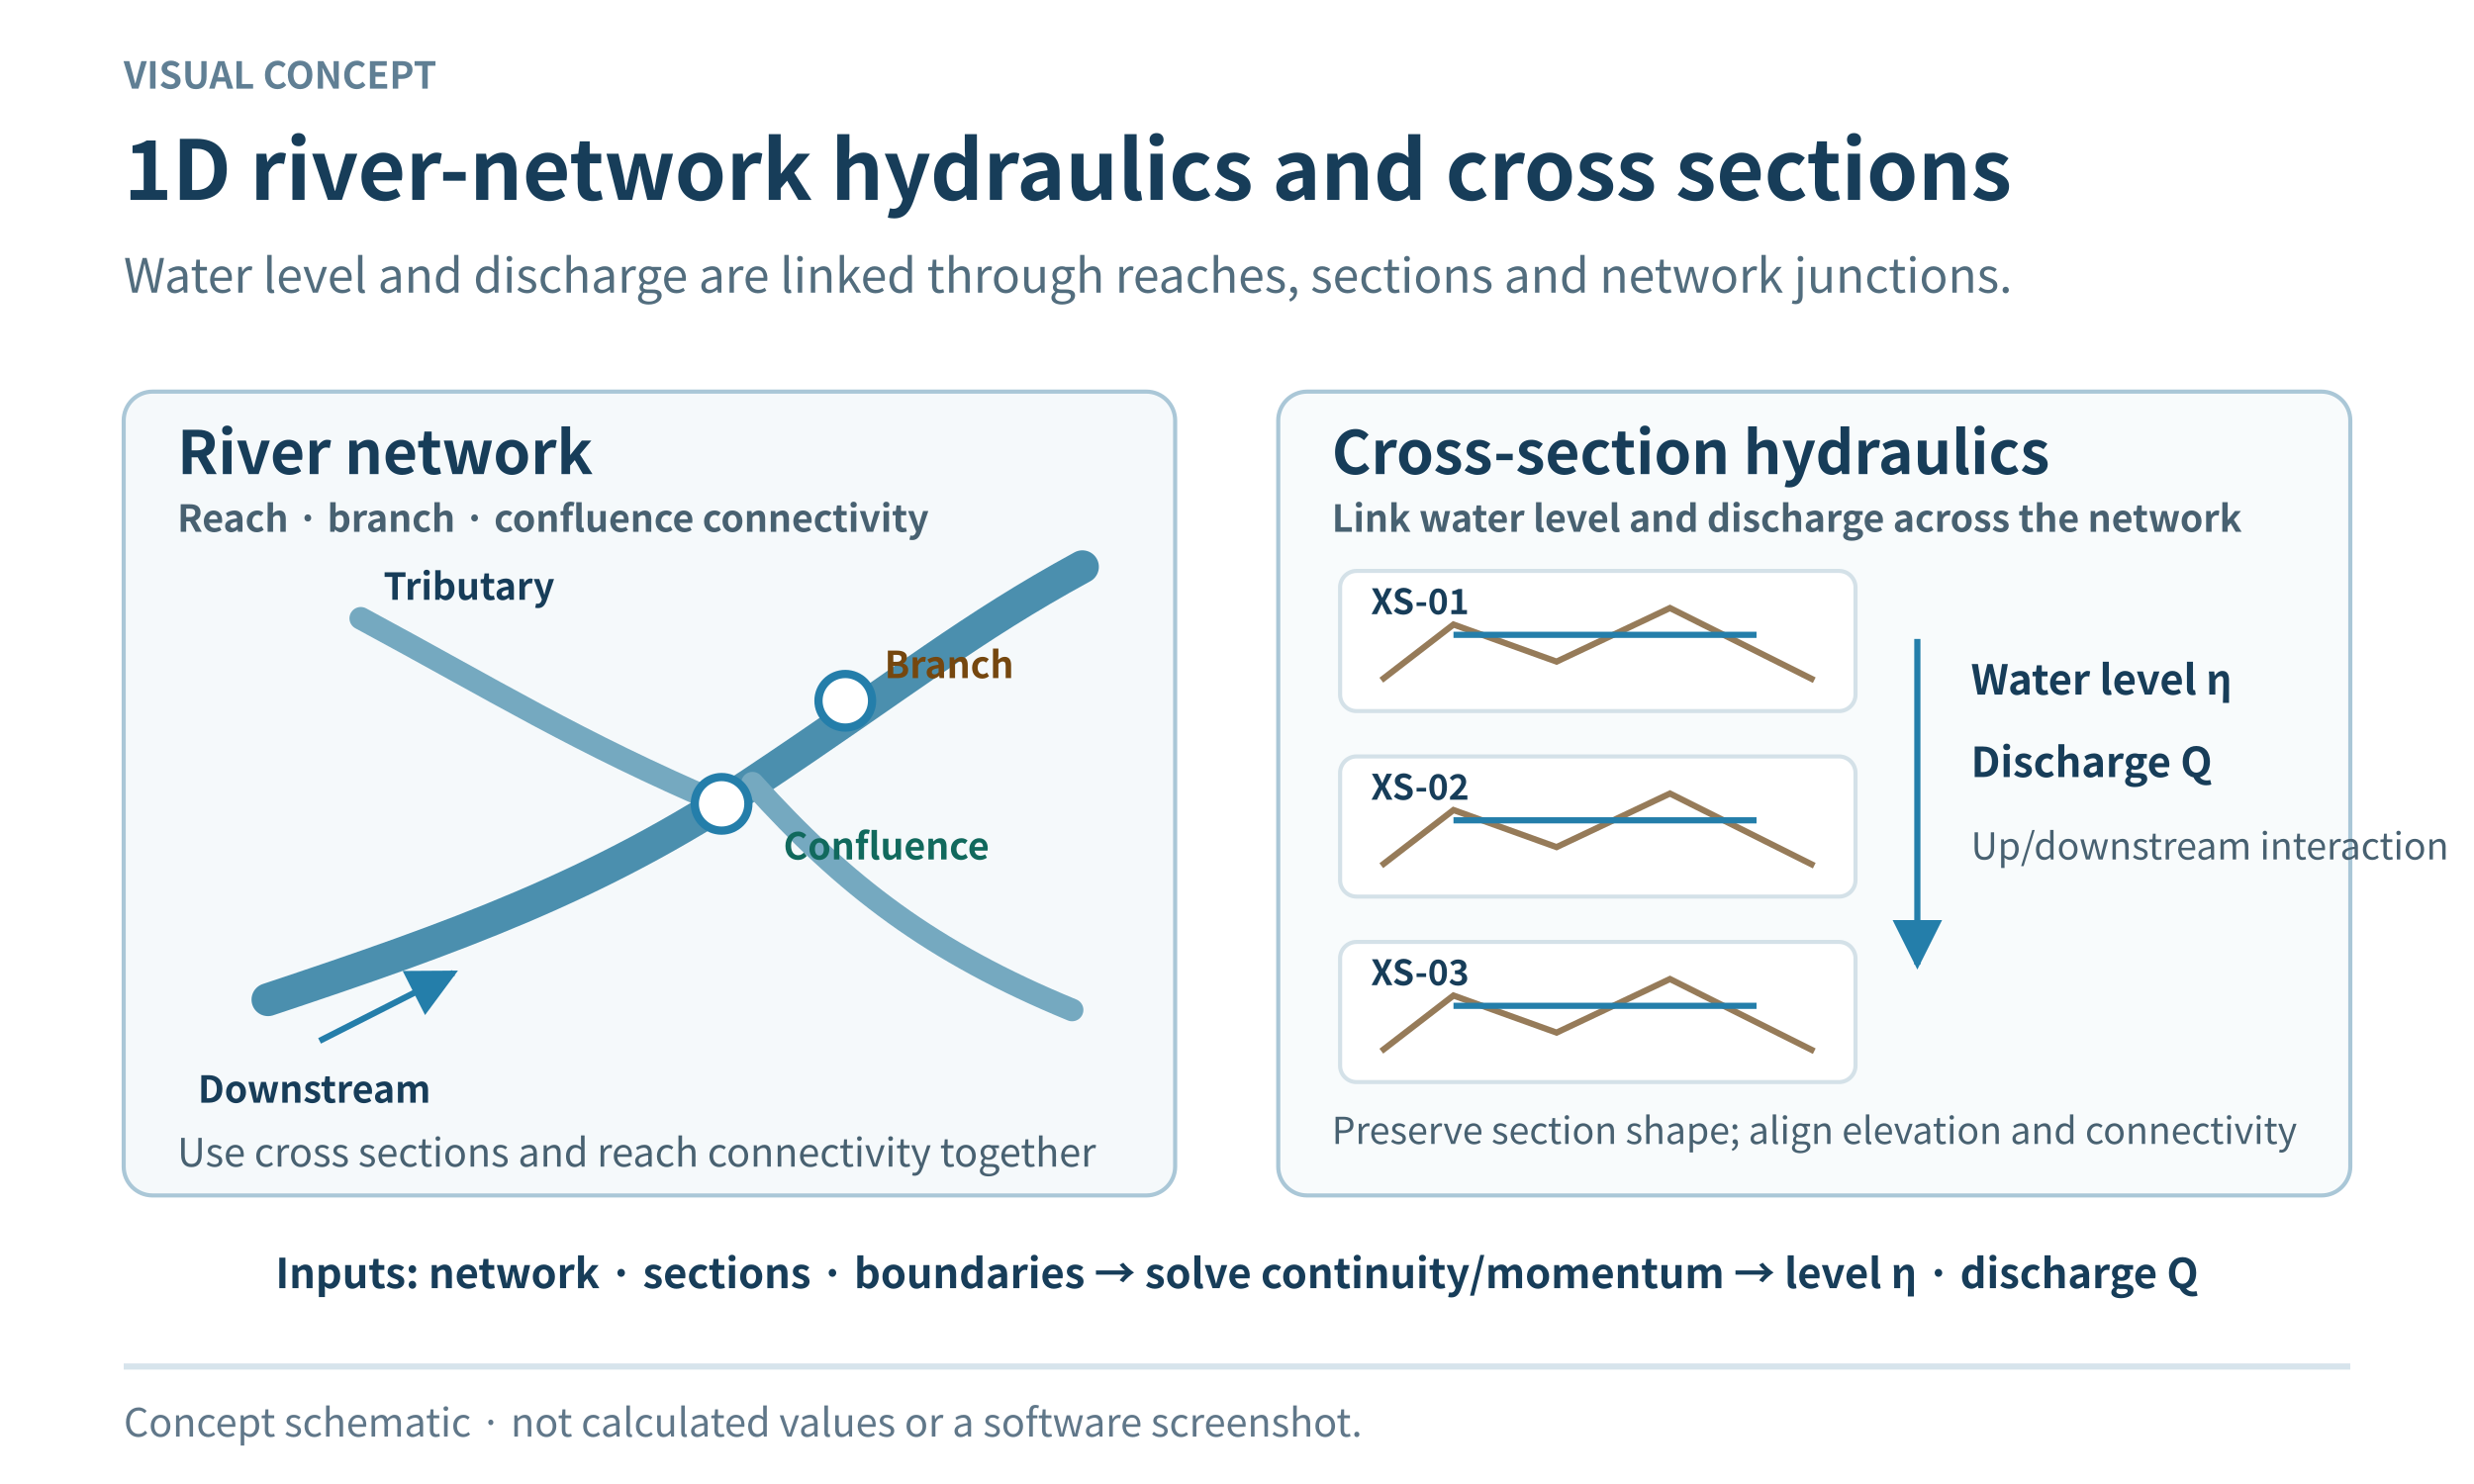
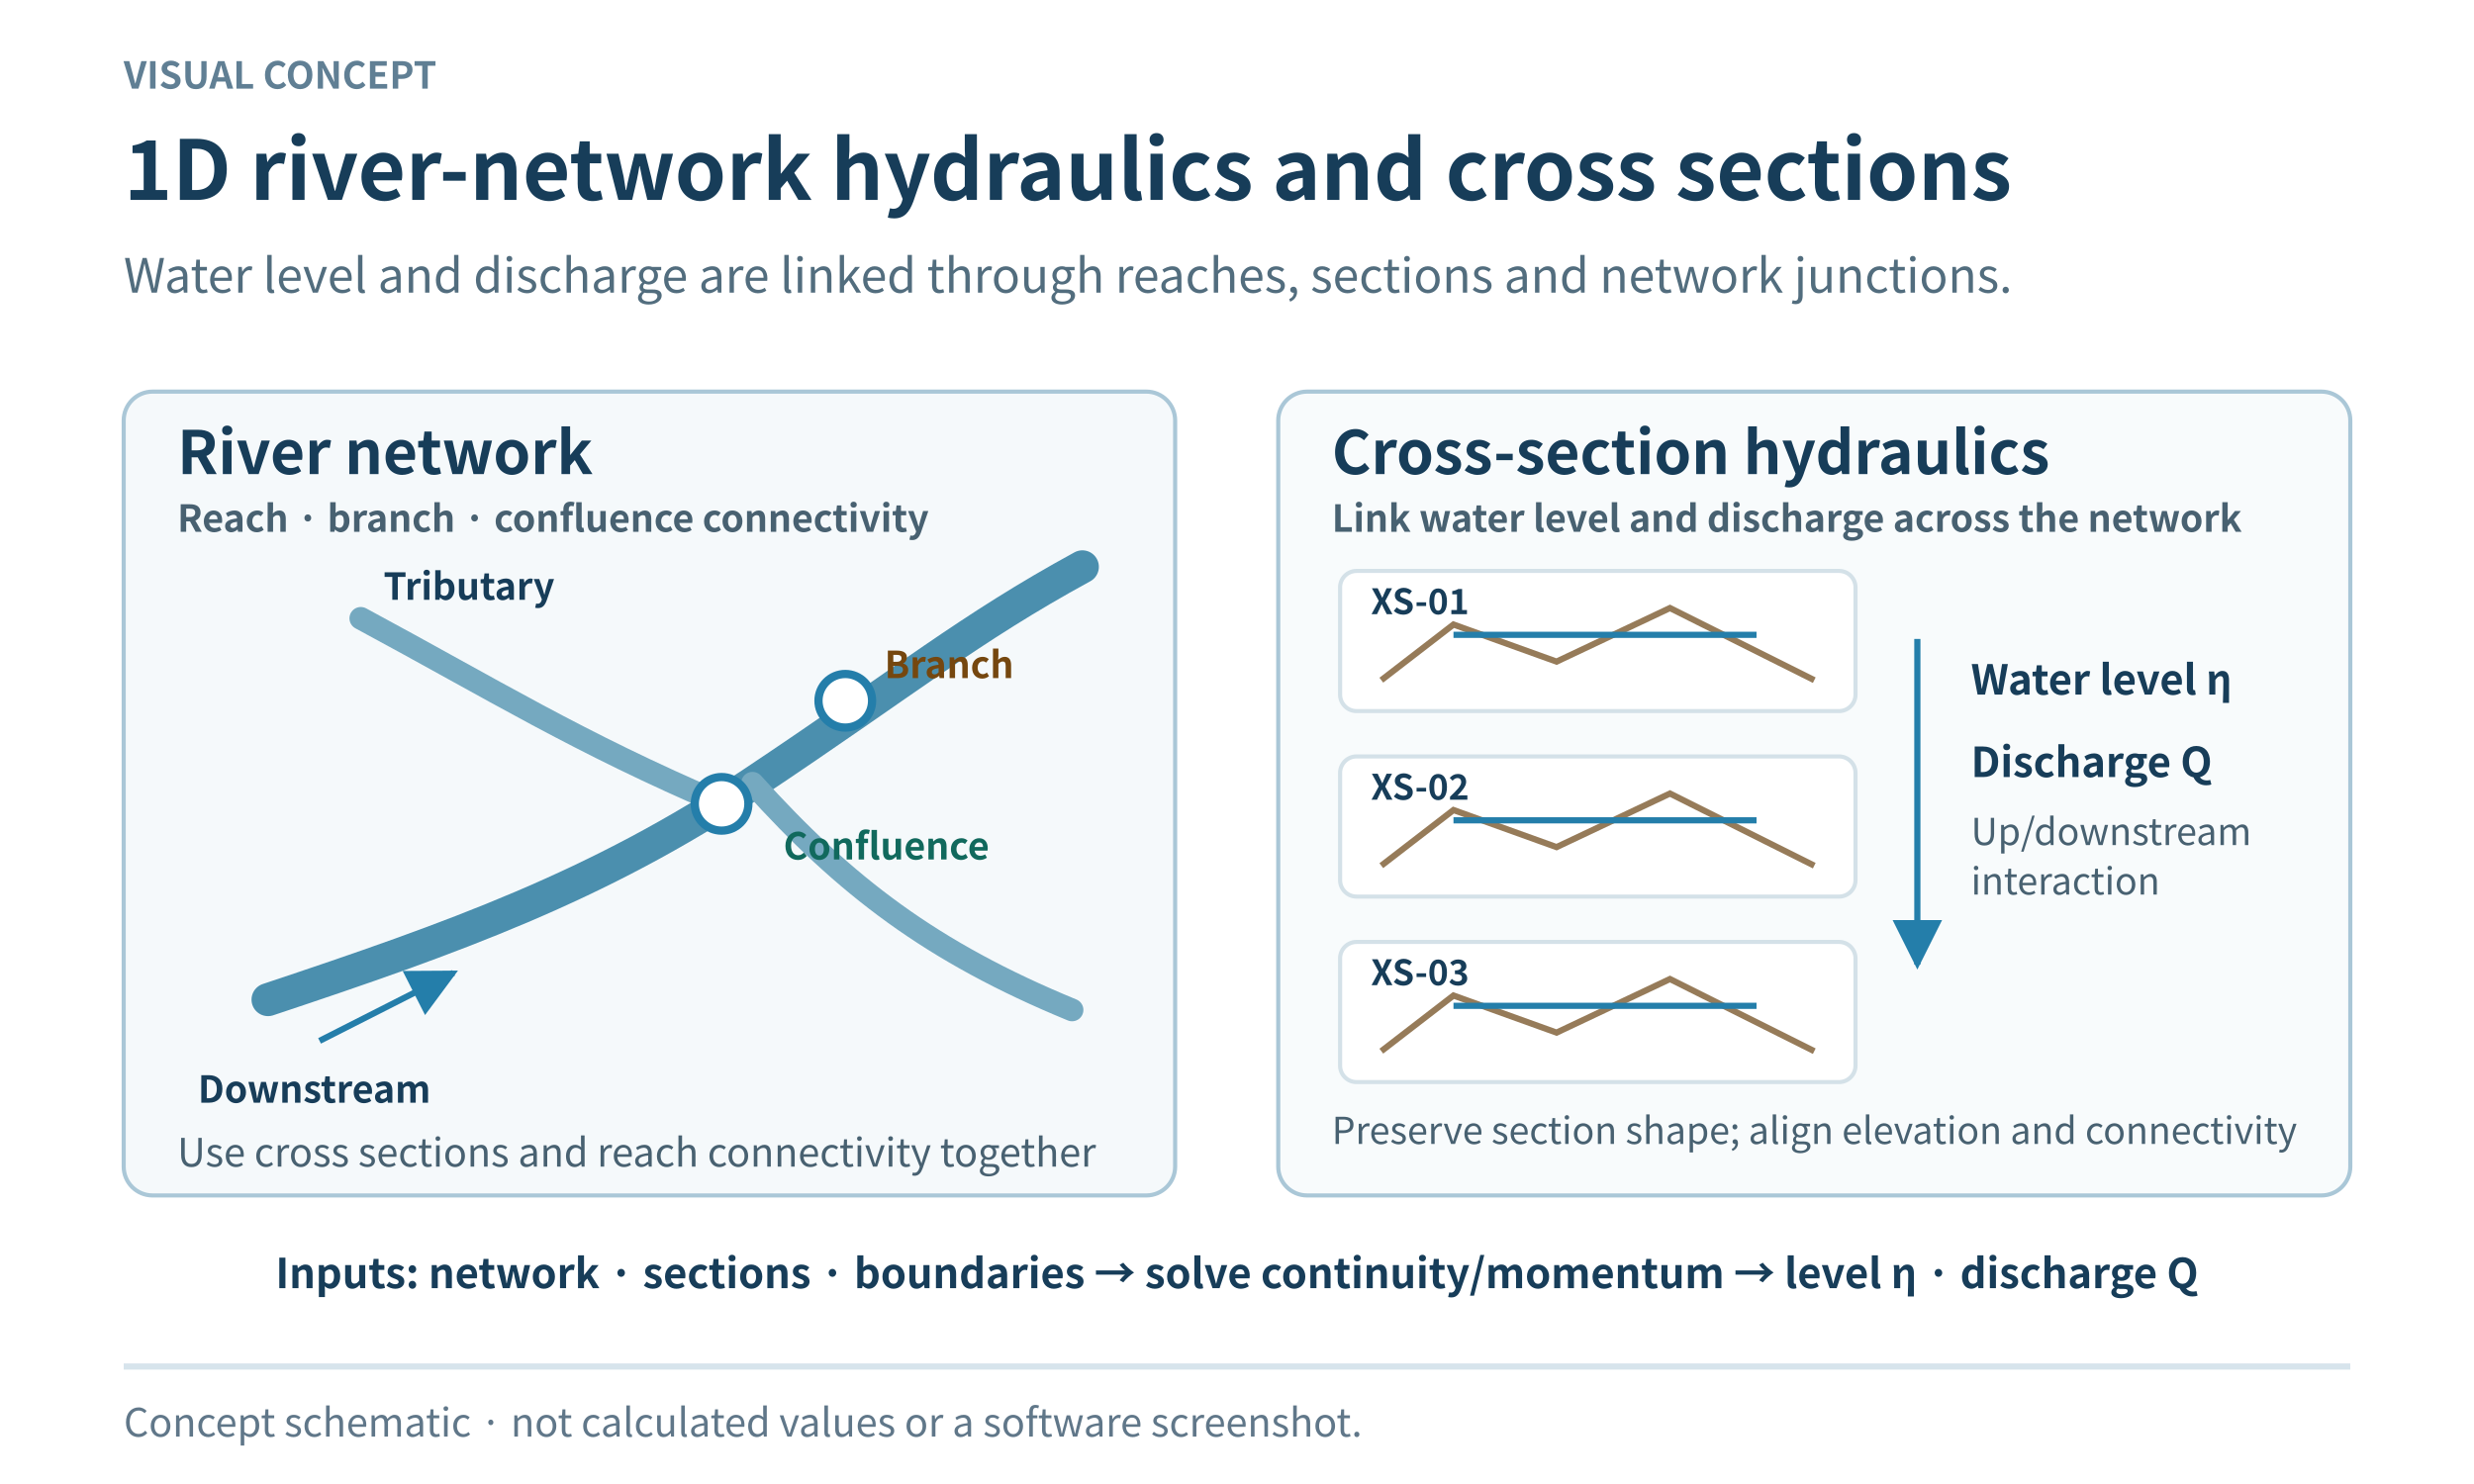
<svg xmlns="http://www.w3.org/2000/svg" width="1200" height="720" viewBox="0 0 1200 720" role="img" aria-labelledby="title desc">
  <defs>
    <marker id="arrow" viewBox="0 0 10 10" refX="9" refY="5" markerWidth="8" markerHeight="8" orient="auto-start-reverse">
      <path d="M0 0 10 5 0 10Z" fill="#247eaa" />
    </marker>
  </defs>
  <rect width="1200" height="720" fill="#fff" />
  <g font-family="Noto Sans CJK KR,Noto Sans KR,Malgun Gothic,Arial,sans-serif">
    <text x="60" y="43" font-size="18" font-weight="600" text-anchor="start" fill="#607f94">VISUAL CONCEPT</text>
    <text x="60" y="97" font-size="40" font-weight="700" text-anchor="start" fill="#173d59">1D river-network hydraulics and cross sections</text>
    <text x="60" y="142" font-size="23" font-weight="400" text-anchor="start" fill="#526d7e">Water level and discharge are linked through reaches, sections and network junctions.</text>
    <rect x="60" y="190" width="510" height="390" rx="14" fill="#f5f9fb" stroke="#aac7d7" stroke-width="2" />
    <text x="86" y="230" font-size="29" font-weight="700" text-anchor="start" fill="#173d59">River network</text>
    <text x="86" y="258" font-size="18" font-weight="600" text-anchor="start" fill="#486171">Reach · branch · confluence connectivity</text>
    <path d="M130 485 C220 455 290 430 365 380 S470 305 525 275" fill="none" stroke="#4b8fae" stroke-width="16" stroke-linecap="round" />
    <path d="M175 300 C240 335 280 360 350 390" fill="none" stroke="#75a9c0" stroke-width="11" stroke-linecap="round" />
    <path d="M365 380 C410 430 452 462 520 490" fill="none" stroke="#75a9c0" stroke-width="11" stroke-linecap="round" />
    <circle cx="350" cy="390" r="13" fill="#fff" stroke="#247eaa" stroke-width="4" />
    <circle cx="410" cy="340" r="13" fill="#fff" stroke="#247eaa" stroke-width="4" />
    <text x="186" y="291" font-size="18" font-weight="600" text-anchor="start" fill="#173d59">Tributary</text>
    <text x="380" y="417" font-size="18" font-weight="700" text-anchor="start" fill="#11695d">Confluence</text>
    <text x="429" y="329" font-size="18" font-weight="700" text-anchor="start" fill="#75470f">Branch</text>
    <line x1="155" y1="505" x2="220" y2="472" stroke="#247eaa" stroke-width="3" marker-end="url(#arrow)" />
    <text x="96" y="535" font-size="18" font-weight="600" text-anchor="start" fill="#173d59">Downstream</text>
    <text x="86" y="566" font-size="19" font-weight="500" text-anchor="start" fill="#486171">Use cross sections and reach connectivity together</text>
    <rect x="620" y="190" width="520" height="390" rx="14" fill="#f8fbfc" stroke="#aac7d7" stroke-width="2" />
    <text x="646" y="230" font-size="29" font-weight="700" text-anchor="start" fill="#173d59">Cross-section hydraulics</text>
    <text x="646" y="258" font-size="18" font-weight="600" text-anchor="start" fill="#486171">Link water level and discharge across the network</text>
    <rect x="650" y="277" width="250" height="68" rx="8" fill="#fff" stroke="#d4e1e8" stroke-width="2" />
    <path d="M670 330 L705 303 L755 321 L810 295 L880 330" fill="none" stroke="#967b59" stroke-width="3" />
    <line x1="705" y1="308" x2="852" y2="308" stroke="#247eaa" stroke-width="3" />
    <text x="665" y="298" font-size="17" font-weight="700" text-anchor="start" fill="#173d59">XS-01</text>
    <rect x="650" y="367" width="250" height="68" rx="8" fill="#fff" stroke="#d4e1e8" stroke-width="2" />
    <path d="M670 420 L705 393 L755 411 L810 385 L880 420" fill="none" stroke="#967b59" stroke-width="3" />
    <line x1="705" y1="398" x2="852" y2="398" stroke="#247eaa" stroke-width="3" />
    <text x="665" y="388" font-size="17" font-weight="700" text-anchor="start" fill="#173d59">XS-02</text>
    <rect x="650" y="457" width="250" height="68" rx="8" fill="#fff" stroke="#d4e1e8" stroke-width="2" />
    <path d="M670 510 L705 483 L755 501 L810 475 L880 510" fill="none" stroke="#967b59" stroke-width="3" />
    <line x1="705" y1="488" x2="852" y2="488" stroke="#247eaa" stroke-width="3" />
    <text x="665" y="478" font-size="17" font-weight="700" text-anchor="start" fill="#173d59">XS-03</text>
    <path d="M930 310V468" fill="none" stroke="#247eaa" stroke-width="3" marker-end="url(#arrow)" />
    <text x="956" y="337" font-size="20" font-weight="700" text-anchor="start" fill="#173d59">Water level η</text>
    <text x="956" y="377" font-size="20" font-weight="700" text-anchor="start" fill="#173d59">Discharge Q</text>
-     <text x="956" y="417" font-size="18" font-weight="500" text-anchor="start" fill="#486171">Up/downstream interaction</text>
+     <text x="956" y="410" font-size="18" font-weight="500" text-anchor="start" fill="#486171">Up/downstream</text>
+     <text x="956" y="434" font-size="18" font-weight="500" text-anchor="start" fill="#486171">interaction</text>
    <text x="646" y="555" font-size="18" font-weight="500" text-anchor="start" fill="#486171">Preserve section shape; align elevation and connectivity</text>
    <text x="600" y="625" font-size="20" font-weight="600" text-anchor="middle" fill="#173d59">Inputs: network · sections · boundaries  →  solve continuity/momentum  →  level η · discharge Q</text>
    <line x1="60" y1="663" x2="1140" y2="663" stroke="#d7e4ec" stroke-width="3" />
    <text x="60" y="697" font-size="19" font-weight="400" text-anchor="start" fill="#607789">Concept schematic · not calculated values or a software screenshot.</text>
  </g>
</svg>
